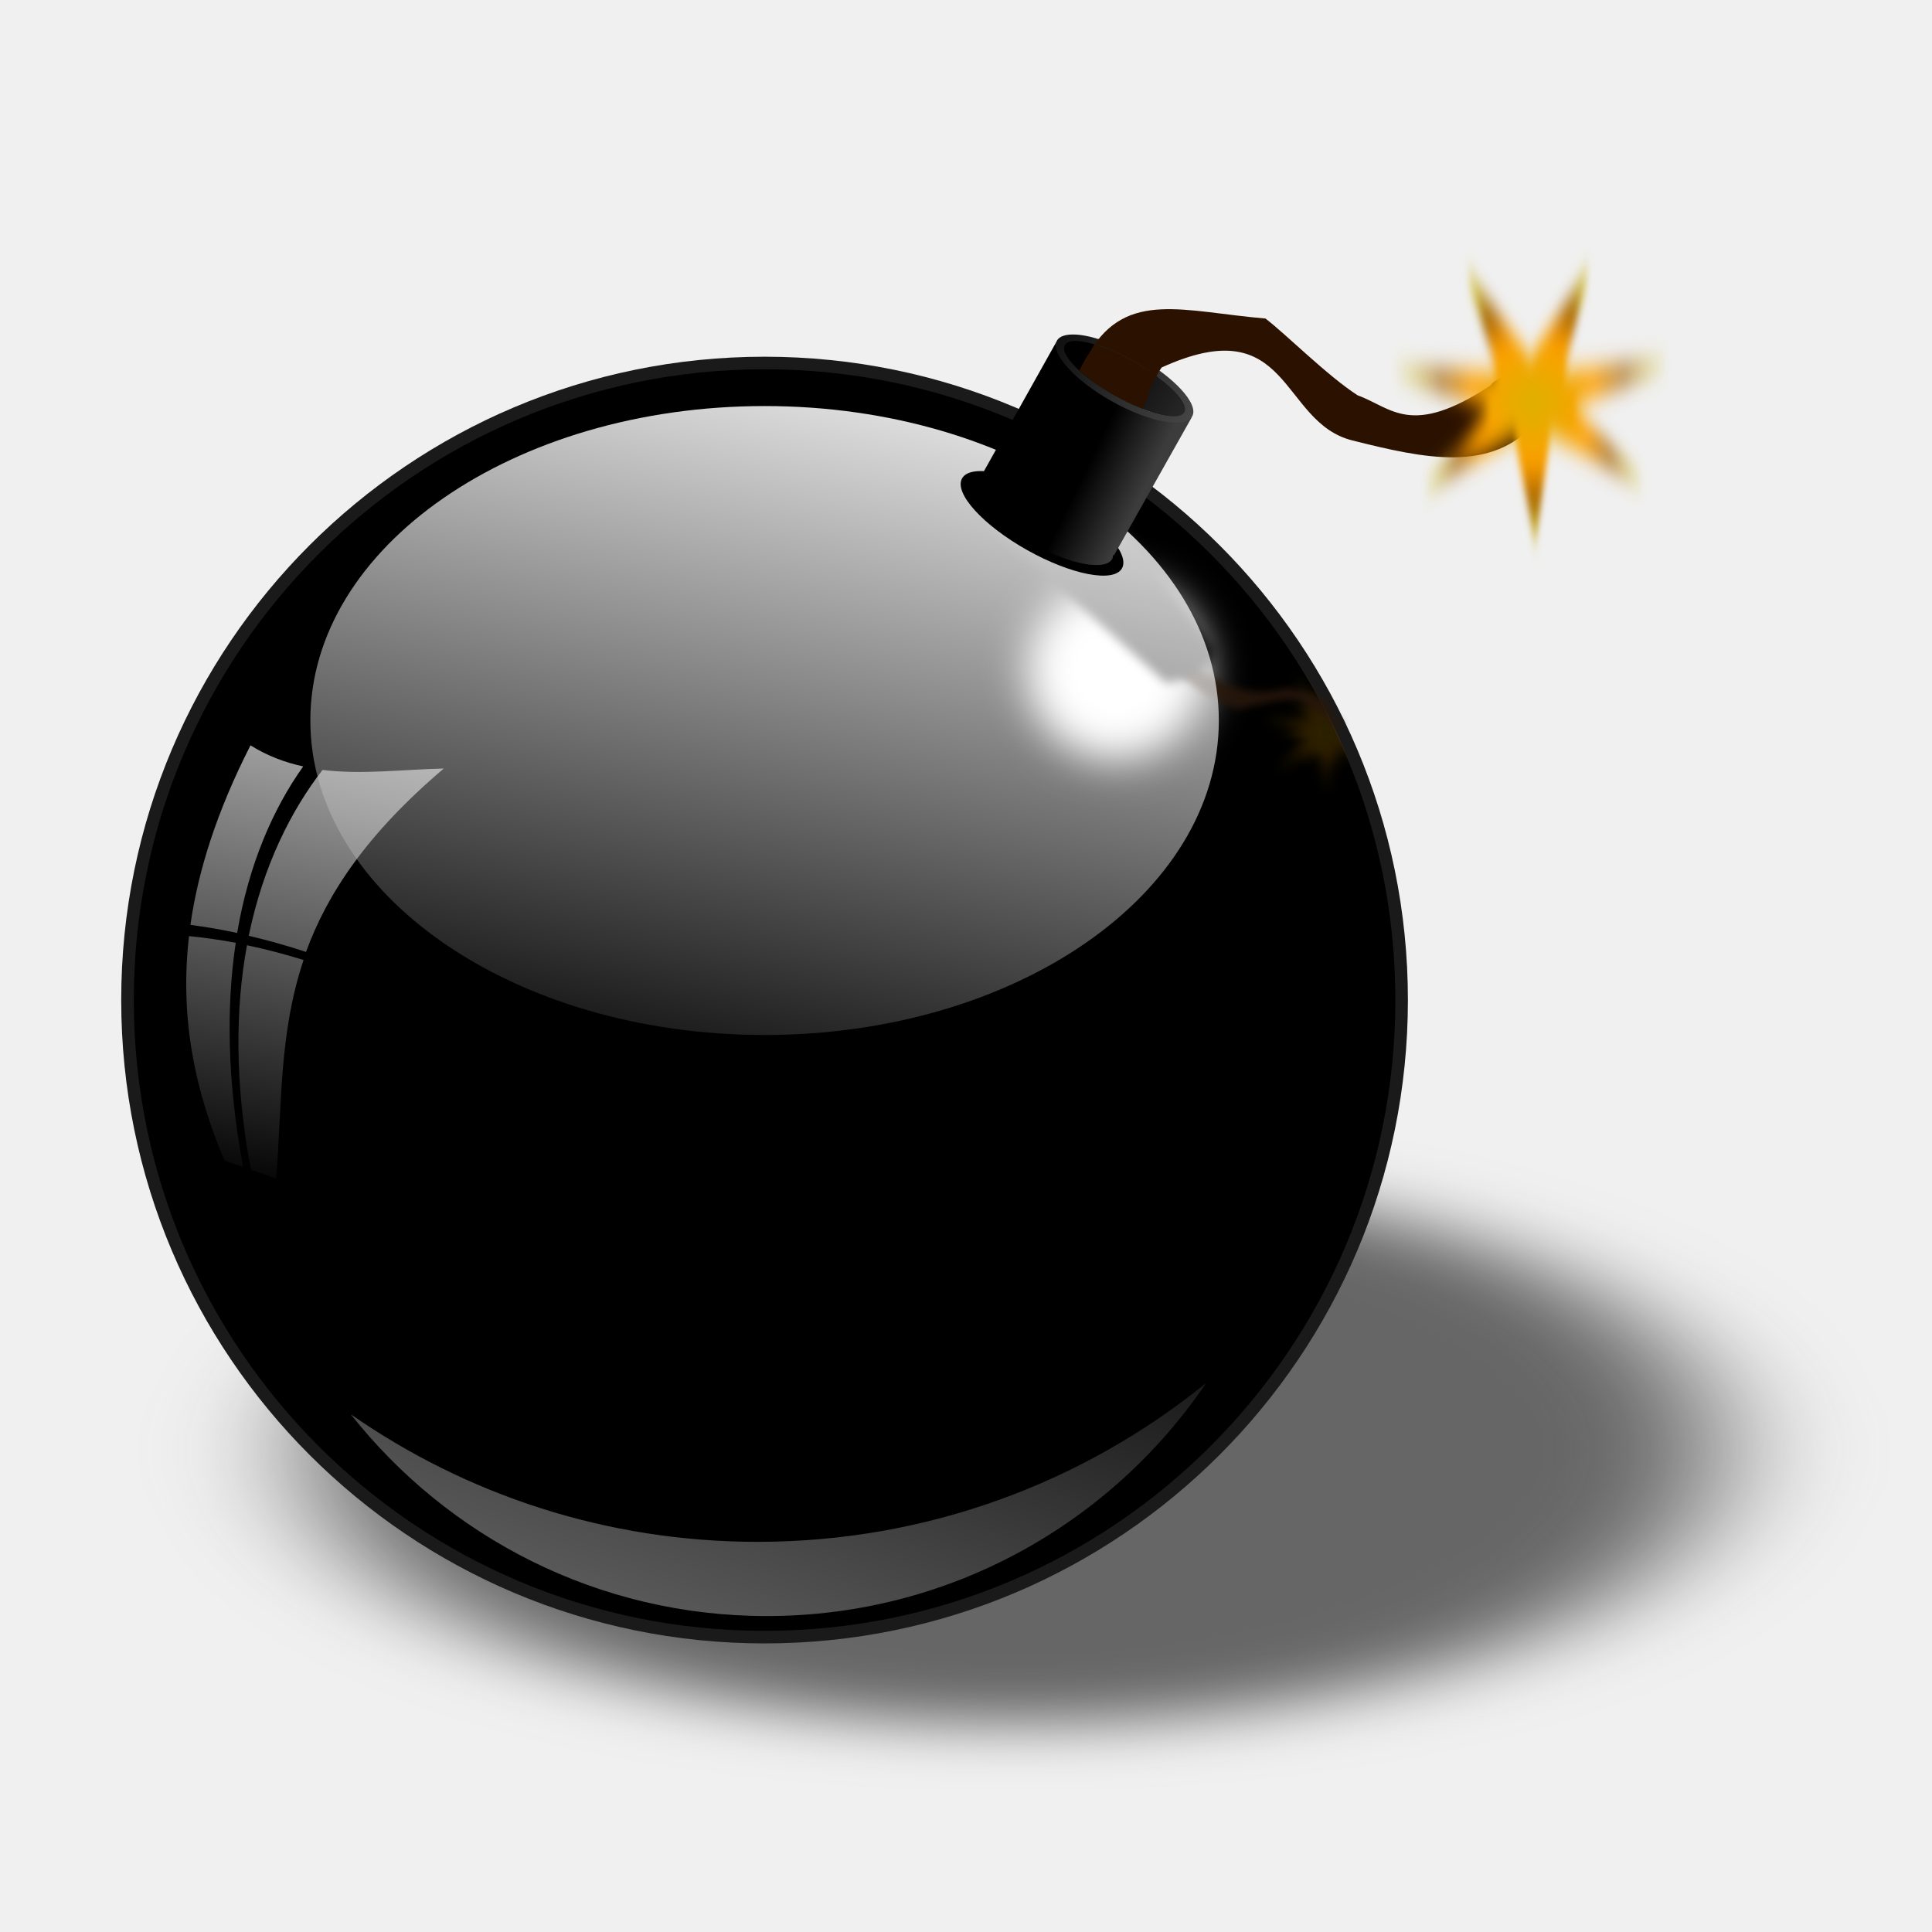
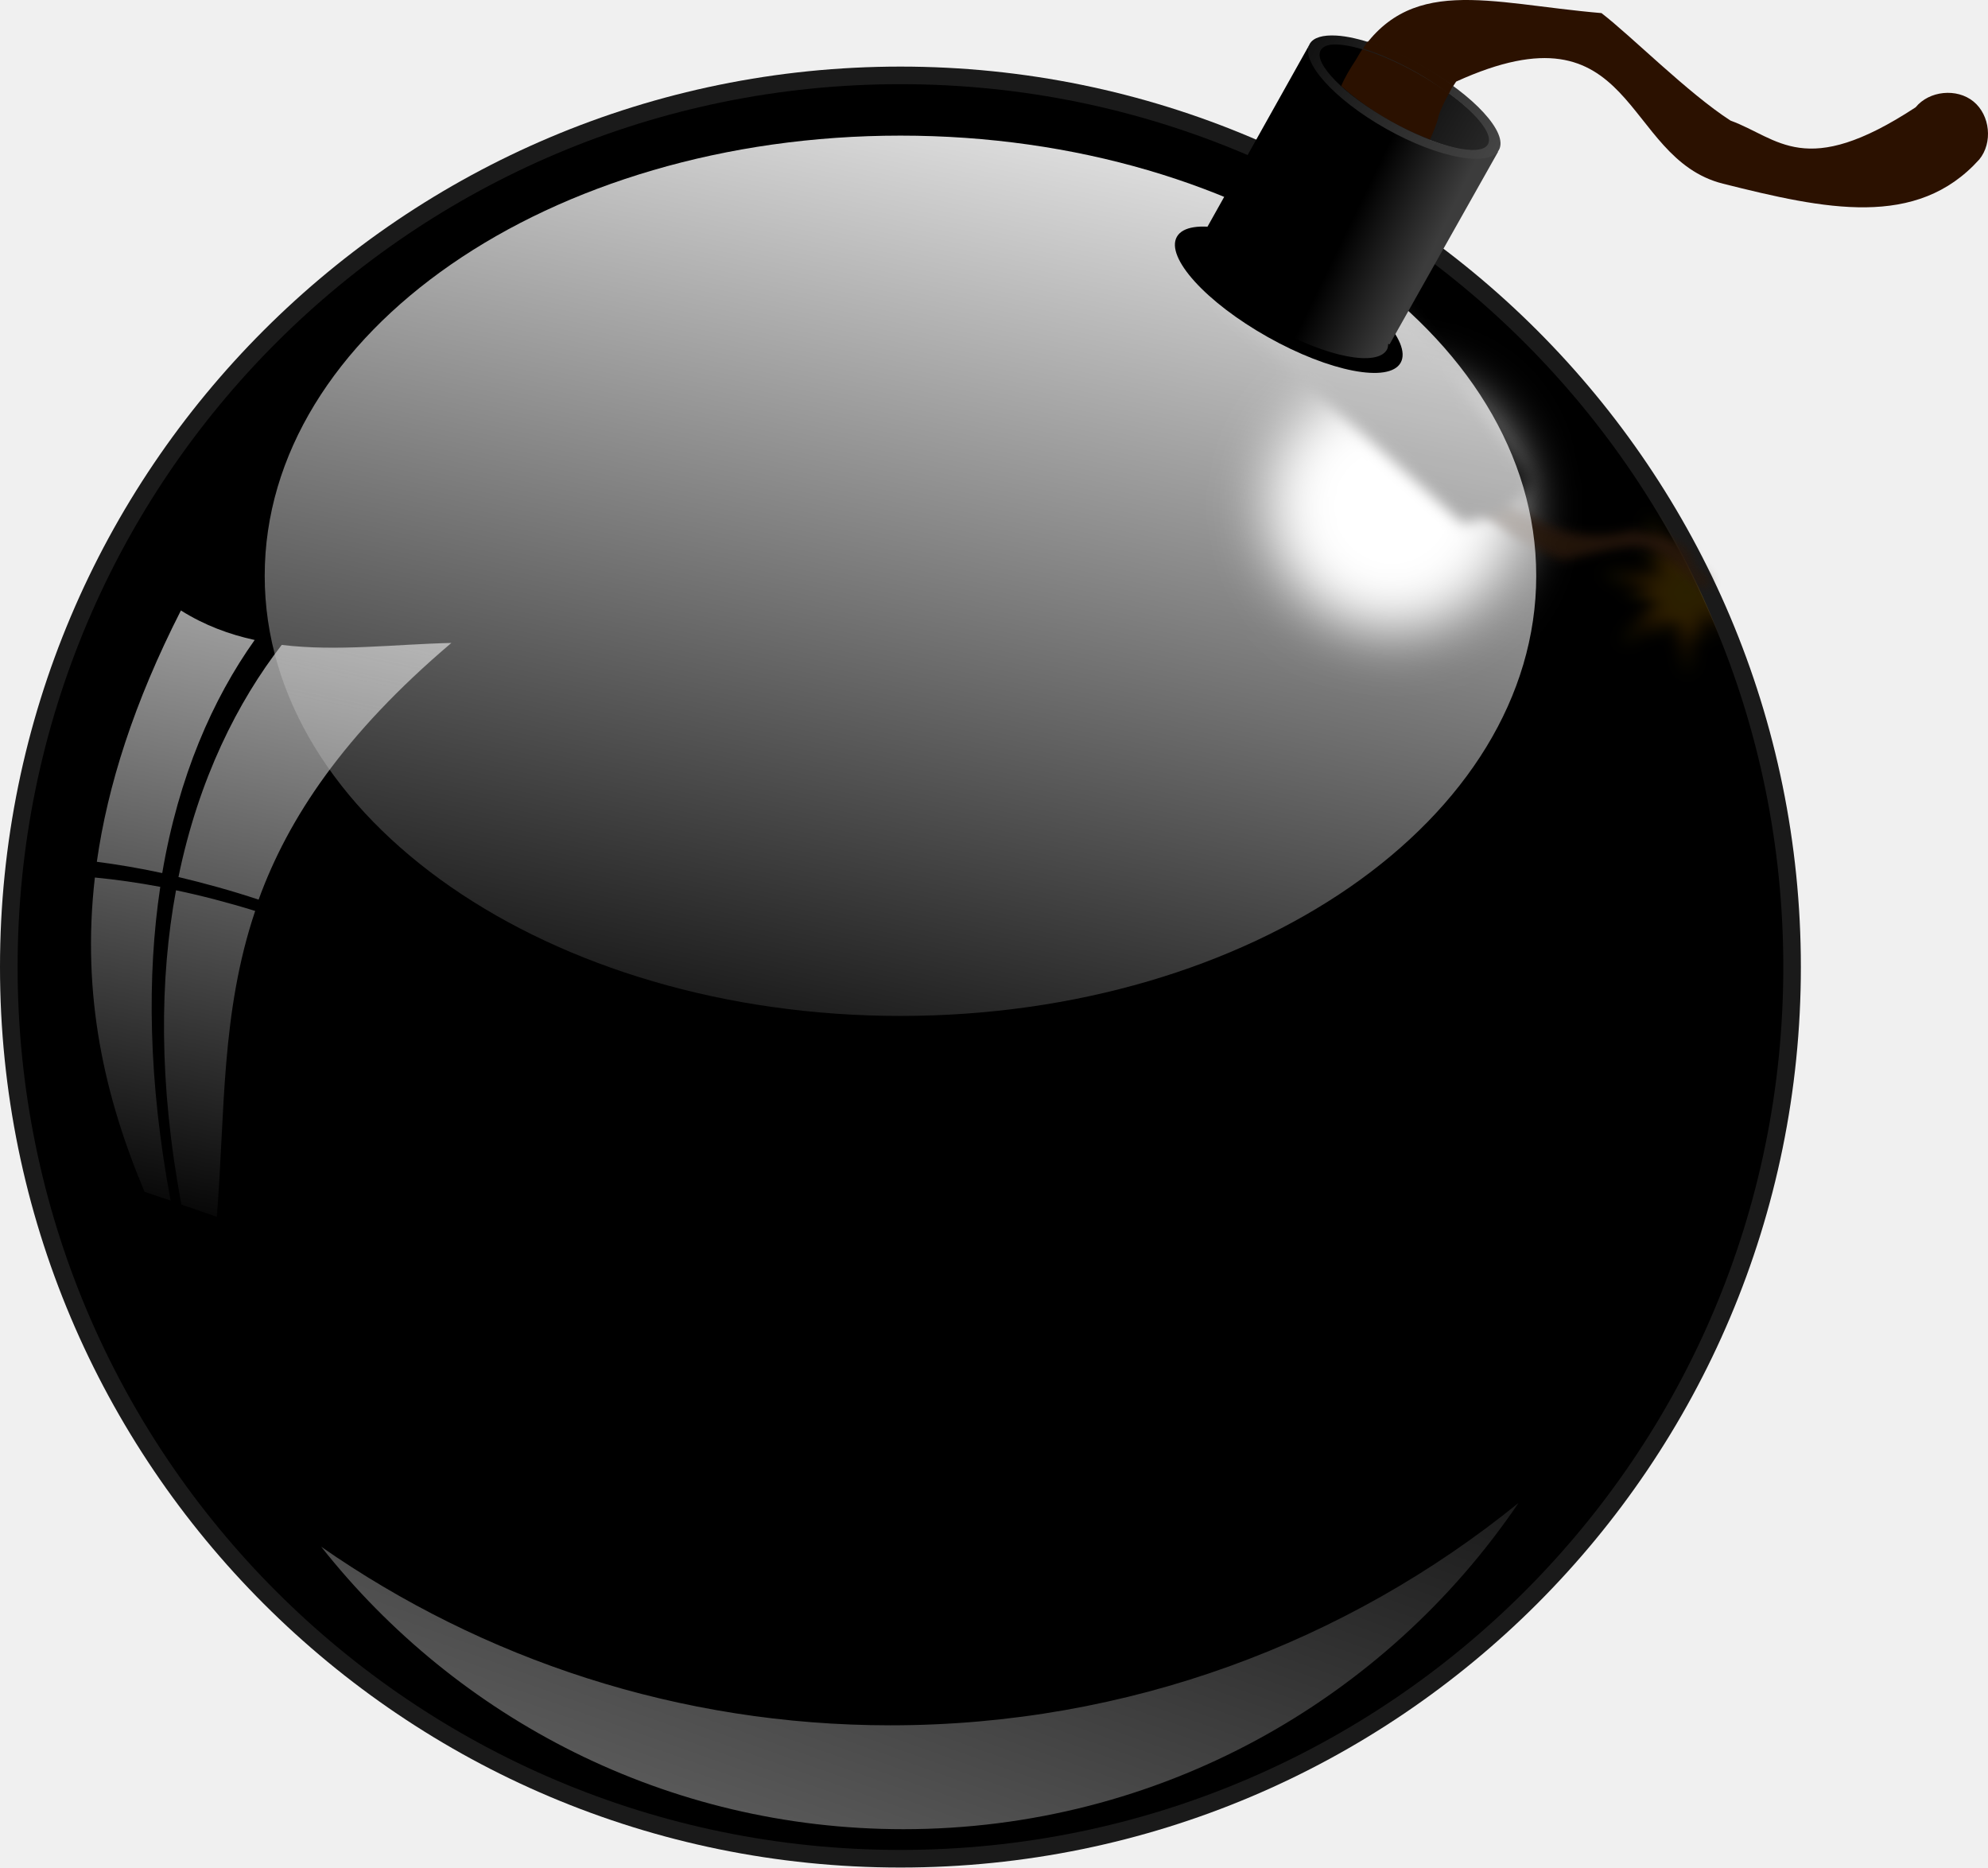
- <svg xmlns="http://www.w3.org/2000/svg" xmlns:xlink="http://www.w3.org/1999/xlink" id="svg11772" viewBox="0 0 400 400" version="1.1">
+ <svg xmlns="http://www.w3.org/2000/svg" xmlns:xlink="http://www.w3.org/1999/xlink" id="svg11772" viewBox="0 0 256 240.477" version="1.1" width="256" height="240.477">
  <defs id="defs11774">
-     <filter id="filter6469" width="1.248" y="-.124" x="-.124" height="1.248" color-interpolation-filters="sRGB">
-       <feGaussianBlur id="feGaussianBlur6471" stdDeviation="4.621" />
-     </filter>
    <clipPath id="clipPath6307" clipPathUnits="userSpaceOnUse">
-       <path id="path6309" style="fill:#1a1a1a" d="m546.02 289.18a44.729 44.729 0 1 1 -89.459 0 44.729 44.729 0 1 1 89.459 0z" transform="matrix(2.0737 .66917 -.66917 2.0737 -443.13 -223.64)" />
+       <circle id="path6309" style="fill:#1a1a1a" transform="matrix(2.0737,0.66917,-0.66917,2.0737,-443.13,-223.64)" cx="501.293" cy="289.183" r="44.729" />
    </clipPath>
-     <filter id="filter6273" color-interpolation-filters="sRGB">
+     <filter id="filter6273" style="color-interpolation-filters:sRGB">
      <feGaussianBlur id="feGaussianBlur6275" stdDeviation="0.694" />
    </filter>
-     <radialGradient id="radialGradient6303" xlink:href="#linearGradient3955" gradientUnits="userSpaceOnUse" cy="690.38" cx="483.42" gradientTransform="matrix(.80128 .46262 -.47046 .81486 419.61 -94.548)" r="15.668" />
    <linearGradient id="linearGradient3955">
      <stop id="stop3957" style="stop-color:#ddb100" offset="0" />
      <stop id="stop3965" style="stop-color:#ffa000" offset=".5" />
      <stop id="stop3967" style="stop-color:#a26001" offset=".75" />
      <stop id="stop3959" style="stop-color:#c7b00f" offset="1" />
    </linearGradient>
-     <filter id="filter3989" color-interpolation-filters="sRGB">
+     <filter id="filter3989" style="color-interpolation-filters:sRGB">
      <feGaussianBlur id="feGaussianBlur3991" stdDeviation="0.314" />
    </filter>
-     <filter id="filter3973" color-interpolation-filters="sRGB">
+     <filter id="filter3973" style="color-interpolation-filters:sRGB">
      <feGaussianBlur id="feGaussianBlur3975" stdDeviation="1.025" />
    </filter>
-     <filter id="filter4339" color-interpolation-filters="sRGB" width="1.553" y="-.277" x="-.277" height="1.553">
+     <filter id="filter4339" width="1.553" y="-0.277" x="-0.277" height="1.553" style="color-interpolation-filters:sRGB">
      <feGaussianBlur id="feGaussianBlur4341" stdDeviation="10.307" />
    </filter>
-     <filter id="filter6333" width="1.105" y="-.115" x="-.052" height="1.23" color-interpolation-filters="sRGB">
+     <filter id="filter6333" width="1.105" y="-0.115" x="-0.052" height="1.23" style="color-interpolation-filters:sRGB">
      <feGaussianBlur id="feGaussianBlur6335" stdDeviation="0.255" />
    </filter>
-     <filter id="filter6197" color-interpolation-filters="sRGB">
+     <filter id="filter6197" style="color-interpolation-filters:sRGB">
      <feGaussianBlur id="feGaussianBlur6199" stdDeviation="0.334" />
    </filter>
-     <linearGradient id="linearGradient3942" y2="344.96" gradientUnits="userSpaceOnUse" y1="229.97" x2="482.8" x1="518.12">
+     <linearGradient id="linearGradient3942" y2="344.96" gradientUnits="userSpaceOnUse" y1="229.97" x2="482.8" x1="518.12" gradientTransform="matrix(2.102562,0,0,1.455623,-895.6957,380.5995)">
      <stop id="stop4281" style="stop-color:#ffffff" offset="0" />
      <stop id="stop4283" style="stop-color:#ffffff;stop-opacity:0" offset="1" />
    </linearGradient>
-     <linearGradient id="linearGradient3944" y2="241.86" gradientUnits="userSpaceOnUse" y1="283.86" gradientTransform="translate(-13.479 520.04)" x2="446.5" x1="431.5">
+     <linearGradient id="linearGradient3944" y2="241.86" gradientUnits="userSpaceOnUse" y1="283.86" gradientTransform="matrix(3.046,0,0,3.046,-1199.857,132.4418)" x2="446.5" x1="431.5">
      <stop id="stop4289" style="stop-color:#666666" offset="0" />
      <stop id="stop4291" style="stop-color:#666666;stop-opacity:0" offset="1" />
    </linearGradient>
-     <linearGradient id="linearGradient3946" y2="640.62" gradientUnits="userSpaceOnUse" y1="590.65" gradientTransform="matrix(.76422 0 0 .76422 184.89 282.36)" x2="278.06" x1="288.45">
+     <linearGradient id="linearGradient3946" y2="640.62" gradientUnits="userSpaceOnUse" y1="590.65" gradientTransform="matrix(2.327814,0,0,2.327814,-595.6251,-591.5314)" x2="278.06" x1="288.45">
      <stop id="stop3851" style="stop-color:#cccccc" offset="0" />
      <stop id="stop3853" style="stop-color:#cccccc;stop-opacity:0" offset="1" />
    </linearGradient>
-     <linearGradient id="linearGradient4555" y2="724.49" gradientUnits="userSpaceOnUse" x2="457.94" y1="722.67" x1="454.19">
+     <linearGradient id="linearGradient4555" y2="724.49" gradientUnits="userSpaceOnUse" x2="457.94" y1="722.67" x1="454.19" gradientTransform="matrix(3.046,0,0,3.046,-1158.8,-1451.6)">
      <stop id="stop4551" style="stop-color:#000000" offset="0" />
      <stop id="stop4553" style="stop-color:#3c3c3c" offset="1" />
    </linearGradient>
-     <linearGradient id="linearGradient4540" y2="560.15" xlink:href="#linearGradient4534" gradientUnits="userSpaceOnUse" x2="460.7" y1="559.35" x1="429.49" />
+     <linearGradient id="linearGradient4540" y2="560.15" xlink:href="#linearGradient4534" gradientUnits="userSpaceOnUse" x2="460.7" y1="559.35" x1="429.49" gradientTransform="matrix(1.275734,0,0,1.079136,5.321273,-78.79718)" />
    <linearGradient id="linearGradient4534">
      <stop id="stop4536" style="stop-color:#000000" offset="0" />
      <stop id="stop4538" style="stop-color:#464646" offset="1" />
    </linearGradient>
-     <linearGradient id="linearGradient4583" y2="719.11" xlink:href="#linearGradient4534" gradientUnits="userSpaceOnUse" x2="461.66" y1="711.89" x1="449.59" />
+     <linearGradient id="linearGradient4583" y2="719.11" xlink:href="#linearGradient4534" gradientUnits="userSpaceOnUse" x2="461.66" y1="711.89" x1="449.59" gradientTransform="matrix(3.046,0,0,3.046,-1158.8,-1451.6)" />
+     <radialGradient xlink:href="#linearGradient3955" id="radialGradient893" gradientUnits="userSpaceOnUse" gradientTransform="matrix(0.80128,0.46262,-0.47046,0.81486,419.61,-94.548)" cx="483.42" cy="690.38" r="15.668" />
+     <radialGradient xlink:href="#linearGradient3955" id="radialGradient895" gradientUnits="userSpaceOnUse" gradientTransform="matrix(0.80128,0.46262,-0.47046,0.81486,419.61,-94.548)" cx="483.42" cy="690.38" r="15.668" />
  </defs>
-   <g id="layer1" transform="translate(0 -652.36)">
-     <g id="g6473" transform="matrix(3.046 0 0 3.046 -1158.8 -1451.6)">
-       <path id="path6407" style="filter:url(#filter6469);fill:#666666" d="m546.02 289.18c0 24.703-20.026 44.729-44.729 44.729s-44.729-20.026-44.729-44.729 20.026-44.729 44.729-44.729 44.729 20.026 44.729 44.729z" transform="matrix(1.0687 0 0 .41665 -86.355 668.8)" />
-       <path id="path3918" style="fill:#1a1a1a" d="m546.02 289.18c0 24.703-20.026 44.729-44.729 44.729s-44.729-20.026-44.729-44.729 20.026-44.729 44.729-44.729 44.729 20.026 44.729 44.729z" transform="matrix(.97764 0 0 .97764 -57.681 475.99)" />
-       <path id="path3920" style="fill:#000000" d="m546.02 289.18c0 24.703-20.026 44.729-44.729 44.729s-44.729-20.026-44.729-44.729 20.026-44.729 44.729-44.729 44.729 20.026 44.729 44.729z" transform="matrix(.95855 0 0 .95855 -48.11 481.51)" />
-       <g id="g6149" style="opacity:.186;filter:url(#filter6273)" transform="matrix(.43675 -.14094 .14094 .43675 154.36 505.18)" clip-path="url(#clipPath6307)">
-         <path id="path6151" style="filter:url(#filter3989);fill:url(#radialGradient6303)" d="m490.72 704.88-8.302-8.687-5.644 10.608 1.616-11.907-11.813 2.201 10.317-6.161-9.086-7.863 11.249 4.225 0.482-12.006 3.711 11.429 9.688-7.109-6.622 10.027 11.598 3.142-11.968 1.074z" transform="matrix(.32731 .1967 -.1967 .32731 476.51 378.32)" />
-         <path id="path6153" style="filter:url(#filter3973);fill:url(#radialGradient6303)" transform="matrix(.35708 .42375 -.42375 .35708 619.16 248.29)" d="m490.72 704.88-8.302-8.687-5.644 10.608 1.616-11.907-11.813 2.201 10.317-6.161-9.086-7.863 11.249 4.225 0.482-12.006 3.711 11.429 9.688-7.109-6.622 10.027 11.598 3.142-11.968 1.074z" />
-       </g>
-       <path id="path3922" style="filter:url(#filter4339);fill:#ffffff" d="m546.02 289.18c0 24.703-20.026 44.729-44.729 44.729s-44.729-20.026-44.729-44.729 20.026-44.729 44.729-44.729 44.729 20.026 44.729 44.729z" transform="matrix(.13447 0 0 .13447 388.87 697.44)" />
-       <path id="path4320" style="block-progression:tb;text-indent:0;color:#000000;text-transform:none;fill:#2b1100" d="m466.45 712.38c-5.529-0.47-9.425-1.944-11.937 2.253-1.321 1.997-1.862 4.086 1.87 4.485 0.225 0.019 0.604 0.662 0.574 0.882-0.197 1.439 1.554-1.935 1.591-2.794-0.043 0.472-0.029 0.155 0.062-0.062s0.223-0.503 0.375-0.781c0.14-0.256 0.295-0.501 0.406-0.656 8.793-4.005 8.002 3.713 12.959 4.958 4.957 1.245 9.403 2.205 12.447-1.177 0.663-0.81 0.529-2.15-0.281-2.813-0.81-0.663-2.15-0.529-2.813 0.281-5.381 3.531-6.655 1.495-8.986 0.645-2.061-1.328-4.824-4.112-6.268-5.221z" />
-       <path id="path6311" d="m464.54 738.94c-1.539-0.568-4.969-2.48-4.51-3.902 0.674-0.467 3.396 3.749 7.938 2.454 1.569 0.292 2.94 0.596 2.952 1.87 0.986 0.484 0.831 0.884 0.47 0.957-1.375-0.985-1.963-2.332-4.029-1.972-0.838 0.092-2.192 0.481-2.82 0.593z" style="opacity:.853;block-progression:tb;text-indent:0;filter:url(#filter6333);color:#000000;text-transform:none;fill:#28170b" />
-       <path id="path6163" d="m456.35 726.04 6.75 8.838c-0.253 0.934-0.82 1.806-3.4 2.275l-12.2-10.92z" style="filter:url(#filter6197);fill:#1a1a1a" />
-       <path id="path3924" style="fill:url(#linearGradient3942)" d="m546.02 289.18c0 24.703-20.026 44.729-44.729 44.729s-44.729-20.026-44.729-44.729 20.026-44.729 44.729-44.729 44.729 20.026 44.729 44.729z" transform="matrix(.69027 0 0 .47788 86.377 601.51)" />
-       <path id="path3926" style="fill:url(#linearGradient3944)" d="m462.42 784.73c-8.328 6.755-18.946 10.799-30.505 10.799-10.279 0-19.8-3.211-27.641-8.671 6.602 8.353 16.798 13.715 28.272 13.715 12.423 0 23.392-6.282 29.875-15.844z" />
-       <path id="path3928" d="m397.46 741.39c-2.284 4.48-3.561 8.516-4.084 12.204 1.028 0.136 2.09 0.312 3.176 0.549 0.799-4.702 2.453-8.457 4.49-11.32-1.229-0.268-2.429-0.709-3.582-1.433zm13.135 1.576c-2.755 0.064-5.549 0.424-8.239 0.096-2.127 2.746-4.03 6.487-5.015 11.272 1.26 0.3 2.562 0.656 3.893 1.099 1.439-3.955 4.136-8.03 9.362-12.466zm-17.314 11.392c-0.661 5.747 0.483 10.679 2.412 15.261l1.266 0.43c-1.087-5.837-1.151-10.915-0.502-15.237-1.087-0.205-2.15-0.354-3.176-0.454zm3.941 0.621c-0.795 4.29-0.843 9.386 0.263 15.26l1.72 0.597c0.405-5.121 0.196-9.896 1.863-14.855-1.314-0.407-2.603-0.742-3.845-1.003z" style="fill:url(#linearGradient3946)" />
-       <path id="path3932" style="fill:#000000" d="m447.09 557.41c0 2.097-5.099 3.796-11.389 3.796-6.29 0-11.389-1.7-11.389-3.796s5.099-3.796 11.389-3.796c6.29 0 11.389 1.7 11.389 3.796z" transform="matrix(.47713 .26843 -.26843 .47713 393 343.39)" />
-       <path id="rect3934" d="m452.25 713.94-5.25 9.375 0.062 0.031c-0.086 0.059-0.171 0.133-0.219 0.219-0.475 0.844 1.188 2.67 3.719 4.094s4.994 1.906 5.469 1.062c0.044-0.079 0.055-0.186 0.062-0.281l0.062 0.031 5.281-9.375c-3.072 1.069-9.666-3.341-9.188-5.156z" style="fill:url(#linearGradient4555)" />
-       <path id="path3940" style="fill:url(#linearGradient4540)" d="m447.09 557.41c0 2.097-5.099 3.796-11.389 3.796-6.29 0-11.389-1.7-11.389-3.796s5.099-3.796 11.389-3.796c6.29 0 11.389 1.7 11.389 3.796z" transform="matrix(.36502 .20536 -.17371 .30877 394.64 454.87)" />
-       <path id="path4503" d="m454.87 714.08c-0.123 0.172-0.227 0.367-0.344 0.562-0.287 0.434-0.541 0.857-0.719 1.281 0.615 0.545 1.425 1.153 2.375 1.688 0.676 0.381 1.327 0.669 1.938 0.906 0.189-0.431 0.347-0.807 0.406-1.094 0.01-0.048 0.048-0.173 0.094-0.281 0.091-0.217 0.223-0.503 0.375-0.781 0.02-0.037 0.042-0.057 0.062-0.094-0.464-0.339-0.988-0.677-1.562-1-0.941-0.529-1.845-0.944-2.625-1.188z" style="block-progression:tb;text-indent:0;color:#000000;text-transform:none;fill:#2b1100" />
-       <path id="path3938" d="m453.56 713.47c-0.631-0.034-1.103 0.09-1.281 0.406-0.475 0.844 1.188 2.701 3.719 4.125s4.994 1.875 5.469 1.031c0.475-0.844-1.219-2.67-3.75-4.094-1.582-0.89-3.104-1.412-4.156-1.469zm-0.188 0.438c0.849-0.064 2.473 0.459 4.156 1.406 2.245 1.263 3.762 2.804 3.406 3.438-0.356 0.633-2.474 0.138-4.719-1.125s-3.762-2.804-3.406-3.438c0.089-0.158 0.28-0.26 0.562-0.281z" style="fill:url(#linearGradient4583)" />
-       <path id="path3948" style="filter:url(#filter3973);fill:url(#radialGradient6303)" transform="matrix(.50275 .31409 -.31409 .50275 459.47 218.91)" d="m490.72 704.88c-0.1 0.066-8.183-8.704-8.302-8.687-0.119 0.016-5.53 10.645-5.644 10.608-0.114-0.037 1.703-11.824 1.616-11.907-0.087-0.083-11.77 2.314-11.813 2.201-0.043-0.112 10.306-6.041 10.317-6.161 0.011-0.12-9.148-7.76-9.086-7.863 0.061-0.103 11.149 4.291 11.249 4.225 0.1-0.066 0.363-11.99 0.482-12.006 0.119-0.016 3.596 11.392 3.711 11.429 0.114 0.037 9.601-7.192 9.688-7.109 0.087 0.083-6.665 9.914-6.622 10.027 0.043 0.112 11.609 3.022 11.598 3.142-0.011 0.12-11.907 0.971-11.968 1.074-0.061 0.103 4.875 10.96 4.775 11.027z" />
-       <path id="path4516" d="m455.09 713.76c-0.079 0.101-0.142 0.234-0.219 0.344 0.77 0.237 1.669 0.636 2.594 1.156 0.592 0.333 1.101 0.689 1.57 1.039 0.074-0.135 0.133-0.273 0.207-0.391-0.486-0.362-0.993-0.688-1.59-1.023-0.903-0.508-1.775-0.875-2.562-1.125z" style="block-progression:tb;text-indent:0;color:#000000;text-transform:none;fill:#2b1100" />
+   <g id="g975" transform="matrix(0.8705095,0,0,0.8705095,-21.84991,-623.6075)">
+     <circle id="path3918" style="fill:#1a1a1a;stroke-width:2.978" cx="158.299" cy="859.42" r="133.199" />
+     <circle id="path3920" style="fill:#000000;stroke-width:2.92" cx="158.303" cy="859.419" r="130.598" />
+     <g id="g6149" style="opacity:0.186;filter:url(#filter6273)" transform="matrix(1.33034,-0.4293032,0.4293032,1.33034,-688.6194,87.17828)" clip-path="url(#clipPath6307)">
+       <path id="path6151" style="fill:url(#radialGradient893);filter:url(#filter3989)" d="m 490.717,704.881 -8.302,-8.687 -5.644,10.608 1.616,-11.907 -11.813,2.201 10.317,-6.161 -9.086,-7.863 11.249,4.225 0.482,-12.006 3.711,11.429 9.688,-7.109 -6.622,10.027 11.598,3.142 -11.968,1.074 z" transform="matrix(0.32731,0.1967,-0.1967,0.32731,476.51,378.32)" />
+       <path id="path6153" style="fill:url(#radialGradient895);filter:url(#filter3973)" transform="matrix(0.35708,0.42375,-0.42375,0.35708,619.16,248.29)" d="m 490.717,704.881 -8.302,-8.687 -5.644,10.608 1.616,-11.907 -11.813,2.201 10.317,-6.161 -9.086,-7.863 11.249,4.225 0.482,-12.006 3.711,11.429 9.688,-7.109 -6.622,10.027 11.598,3.142 -11.968,1.074 z" />
    </g>
+     <circle id="path3922" style="fill:#ffffff;filter:url(#filter4339)" transform="matrix(0.4095956,0,0,0.4095956,25.69802,672.8022)" cx="501.293" cy="289.183" r="44.729" />
+     <path id="path4320" style="color:#000000;text-indent:0;text-transform:none;fill:#2b1100;stroke-width:3.046" d="m 262.007,718.309 c -16.843,-1.432 -28.708,-5.922 -36.36,6.862 -4.023,6.082 -5.671,12.446 5.696,13.661 0.684,0.059 1.839,2.015 1.747,2.687 -0.601,4.382 4.734,-5.894 4.847,-8.51 -0.131,1.438 -0.088,0.472 0.19,-0.19 0.278,-0.662 0.679,-1.531 1.142,-2.38 0.425,-0.779 0.9,-1.527 1.237,-1.999 26.782,-12.198 24.374,11.309 39.473,15.102 15.099,3.793 28.643,6.718 37.914,-3.585 2.019,-2.467 1.611,-6.549 -0.856,-8.567 -2.467,-2.019 -6.549,-1.61 -8.567,0.857 -16.39,10.755 -20.272,4.554 -27.373,1.964 -6.279,-4.045 -14.695,-12.524 -19.091,-15.902 z" />
+     <path transform="matrix(3.046,0,0,3.046,-1158.8,-1451.6)" id="path6311" d="m 464.54,738.94 c -1.539,-0.568 -4.969,-2.48 -4.51,-3.902 0.674,-0.467 3.396,3.749 7.938,2.454 1.569,0.292 2.94,0.596 2.952,1.87 0.986,0.484 0.831,0.884 0.47,0.957 -1.375,-0.985 -1.963,-2.332 -4.029,-1.972 -0.838,0.092 -2.192,0.481 -2.82,0.593 z" style="color:#000000;text-indent:0;text-transform:none;opacity:0.853;fill:#28170b;filter:url(#filter6333)" />
+     <path transform="matrix(3.046,0,0,3.046,-1158.8,-1451.6)" id="path6163" d="m 456.35,726.04 6.75,8.838 c -0.253,0.934 -0.82,1.806 -3.4,2.275 l -12.2,-10.92 z" style="fill:#1a1a1a;filter:url(#filter6197)" />
+     <ellipse ry="65.109" rx="94.046" id="path3924" style="fill:url(#linearGradient3942);stroke-width:1.749" cx="158.304" cy="801.54" />
+     <path id="path3926" style="fill:url(#linearGradient3944);stroke-width:3.046" d="m 249.731,938.688 c -25.367,20.577 -57.71,32.894 -92.918,32.894 -31.31,0 -60.311,-9.781 -84.194,-26.411 20.11,25.442 51.167,41.776 86.117,41.776 37.84,0 71.252,-19.134 90.999,-48.261 z" />
+     <path id="path3928" d="m 51.863,806.674 c -6.956,13.647 -10.846,25.939 -12.439,37.173 3.131,0.414 6.367,0.952 9.675,1.673 2.433,-14.323 7.471,-25.761 13.676,-34.481 -3.745,-0.817 -7.398,-2.159 -10.912,-4.365 z m 40.009,4.801 c -8.393,0.195 -16.903,1.291 -25.097,0.291 -6.477,8.364 -12.276,19.759 -15.276,34.335 3.837,0.915 7.805,1.999 11.857,3.346 4.383,-12.046 12.598,-24.46 28.516,-37.971 z m -52.738,34.7 c -2.013,17.505 1.47,32.528 7.347,46.485 l 3.855,1.309 c -3.311,-17.779 -3.506,-33.247 -1.528,-46.412 -3.311,-0.624 -6.548,-1.079 -9.675,-1.382 z m 12.003,1.891 c -2.423,13.066 -2.568,28.589 0.8,46.482 l 5.238,1.819 c 1.234,-15.598 0.597,-30.144 5.674,-45.248 -4.003,-1.24 -7.929,-2.261 -11.712,-3.055 z" style="fill:url(#linearGradient3946);stroke-width:3.046" />
+     <ellipse id="path3932" style="fill:#000000;stroke-width:1.668" transform="rotate(29.3618)" cx="561.024" cy="557.206" rx="18.992" ry="6.331" />
+     <path id="rect3934" d="m 218.754,723.061 -15.992,28.556 0.19,0.095 c -0.263,0.179 -0.52,0.407 -0.666,0.666 -1.446,2.57 3.619,8.133 11.327,12.47 7.709,4.337 15.212,5.806 16.658,3.236 0.136,-0.241 0.166,-0.566 0.19,-0.857 l 0.19,0.095 16.087,-28.556 c -9.358,3.257 -29.442,-10.175 -27.985,-15.706 z" style="fill:url(#linearGradient4555);stroke-width:3.046" />
+     <ellipse id="path3940" style="fill:url(#linearGradient4540);stroke-width:1.173" transform="matrix(0.8715386,0.490327,-0.4903189,0.8715431,0,0)" cx="561.161" cy="522.719" rx="14.53" ry="4.097" />
+     <path id="path4503" d="m 226.734,723.488 c -0.375,0.523 -0.691,1.118 -1.047,1.713 -0.873,1.32 -1.649,2.611 -2.189,3.903 1.874,1.661 4.339,3.511 7.234,5.14 2.061,1.159 4.044,2.039 5.902,2.76 0.576,-1.314 1.058,-2.458 1.237,-3.332 0.03,-0.145 0.147,-0.526 0.285,-0.857 0.278,-0.662 0.679,-1.531 1.142,-2.38 0.062,-0.114 0.127,-0.174 0.19,-0.285 -1.413,-1.033 -3.011,-2.062 -4.759,-3.046 -2.865,-1.612 -5.62,-2.876 -7.996,-3.617 z" style="color:#000000;text-indent:0;text-transform:none;fill:#2b1100;stroke-width:3.046" />
+     <path id="path3938" d="m 222.744,721.63 c -1.923,-0.104 -3.361,0.274 -3.903,1.237 -1.446,2.57 3.619,8.228 11.327,12.565 7.709,4.337 15.212,5.711 16.658,3.141 1.446,-2.57 -3.714,-8.133 -11.422,-12.47 -4.818,-2.711 -9.455,-4.3 -12.66,-4.474 z m -0.571,1.333 c 2.585,-0.196 7.531,1.398 12.66,4.283 6.838,3.847 11.46,8.543 10.375,10.471 -1.085,1.928 -7.535,0.42 -14.373,-3.427 -6.838,-3.847 -11.46,-8.543 -10.375,-10.471 0.271,-0.482 0.852,-0.791 1.713,-0.857 z" style="fill:url(#linearGradient4583);stroke-width:3.046" />
+     <path id="path4516" d="m 227.404,722.513 c -0.24,0.307 -0.434,0.712 -0.666,1.047 2.346,0.723 5.083,1.937 7.901,3.522 1.803,1.015 3.352,2.099 4.783,3.165 0.224,-0.411 0.406,-0.833 0.631,-1.191 -1.481,-1.103 -3.025,-2.094 -4.843,-3.117 -2.75,-1.547 -5.406,-2.665 -7.805,-3.427 z" style="color:#000000;text-indent:0;text-transform:none;fill:#2b1100;stroke-width:3.046" />
  </g>
</svg>
